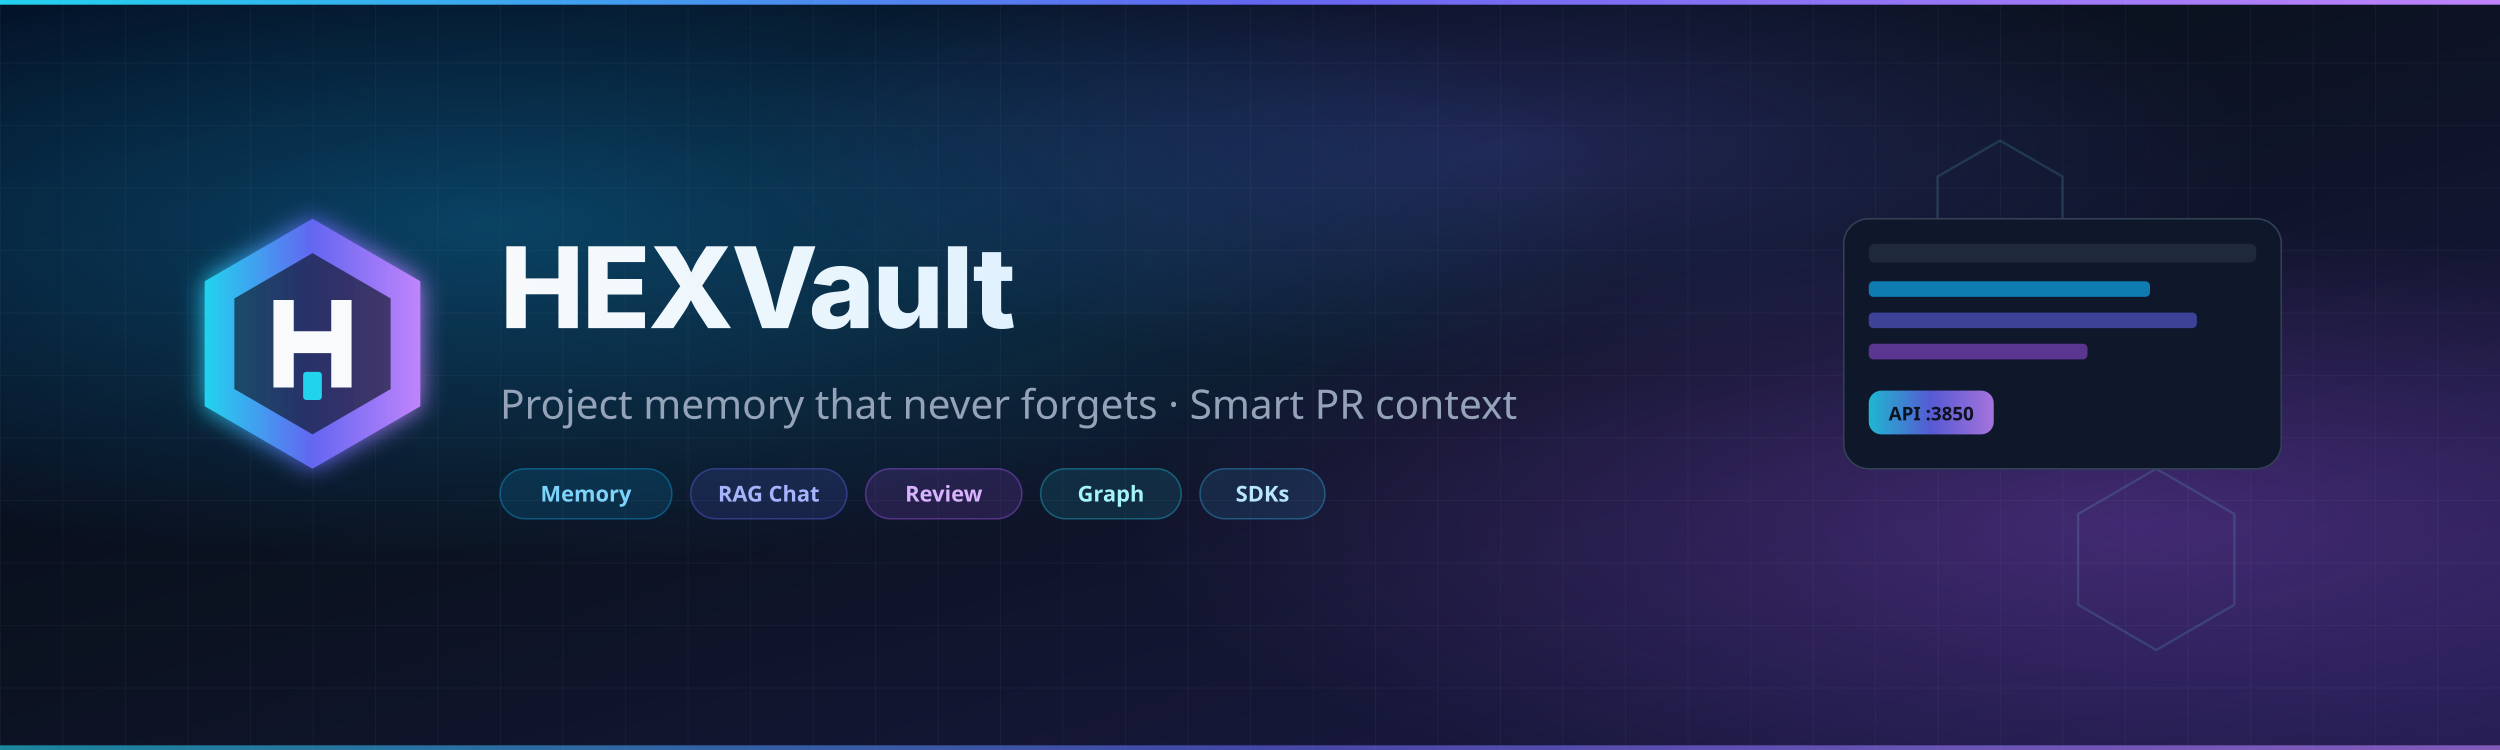
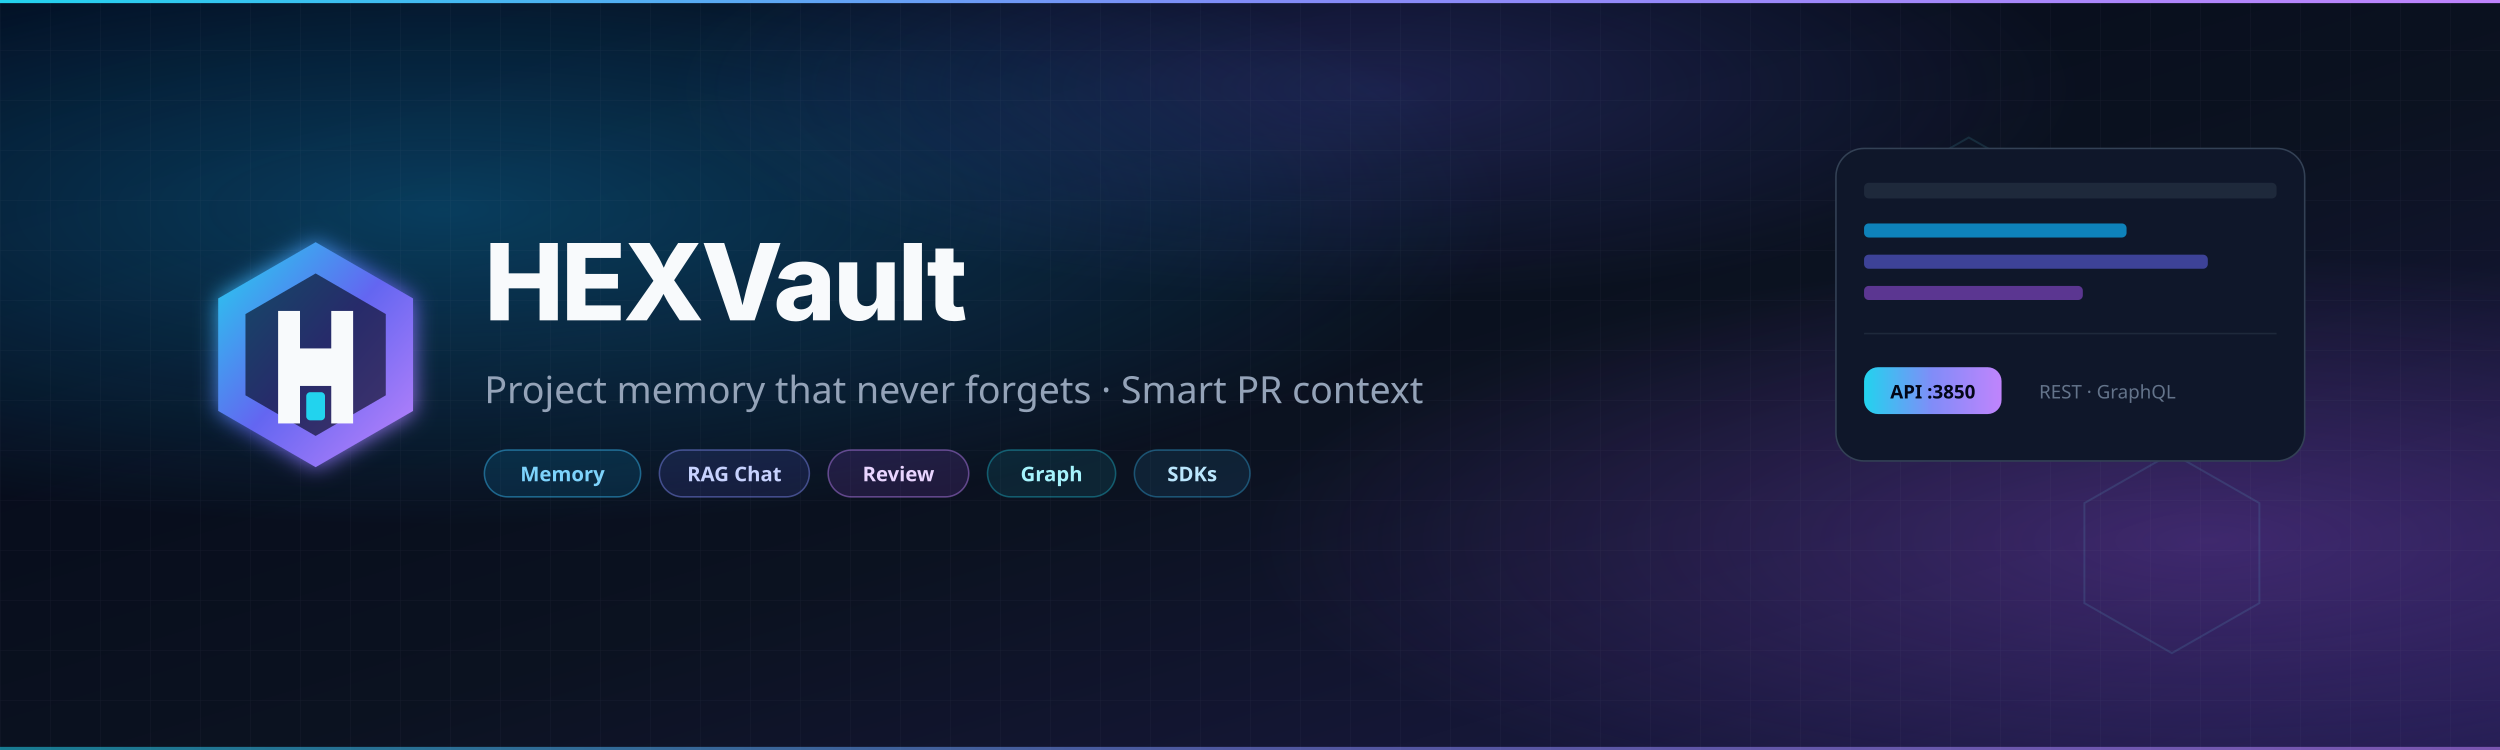
<svg xmlns="http://www.w3.org/2000/svg" width="1600" height="480" viewBox="0 0 1600 480" role="img" aria-label="HEXVault">
  <defs>
    <linearGradient id="bg" x1="0%" y1="0%" x2="100%" y2="100%">
      <stop offset="0%" stop-color="#020617" />
-       <stop offset="45%" stop-color="#0B1220" />
+       <stop offset="55%" stop-color="#0B1220" />
      <stop offset="100%" stop-color="#1e1b4b" />
    </linearGradient>
    <linearGradient id="accent" x1="0%" y1="0%" x2="100%" y2="0%">
      <stop offset="0%" stop-color="#22d3ee" />
+       <stop offset="50%" stop-color="#818cf8" />
+       <stop offset="100%" stop-color="#c084fc" />
+     </linearGradient>
+     <linearGradient id="hexFill" x1="0%" y1="0%" x2="100%" y2="100%">
+       <stop offset="0%" stop-color="#22d3ee" />
      <stop offset="50%" stop-color="#6366f1" />
      <stop offset="100%" stop-color="#c084fc" />
    </linearGradient>
-     <linearGradient id="textGrad" x1="0%" y1="0%" x2="100%" y2="0%">
-       <stop offset="0%" stop-color="#f8fafc" />
-       <stop offset="100%" stop-color="#e0f2fe" />
-     </linearGradient>
-     <radialGradient id="orb1" cx="20%" cy="30%" r="45%">
-       <stop offset="0%" stop-color="#0ea5e9" stop-opacity="0.35" />
+     <radialGradient id="o1" cx="18%" cy="28%" r="42%">
+       <stop offset="0%" stop-color="#0ea5e9" stop-opacity=".32" />
      <stop offset="100%" stop-color="#0ea5e9" stop-opacity="0" />
    </radialGradient>
-     <radialGradient id="orb2" cx="85%" cy="70%" r="40%">
-       <stop offset="0%" stop-color="#a855f7" stop-opacity="0.3" />
+     <radialGradient id="o2" cx="88%" cy="72%" r="38%">
+       <stop offset="0%" stop-color="#a855f7" stop-opacity=".28" />
      <stop offset="100%" stop-color="#a855f7" stop-opacity="0" />
    </radialGradient>
-     <radialGradient id="orb3" cx="60%" cy="20%" r="30%">
-       <stop offset="0%" stop-color="#6366f1" stop-opacity="0.25" />
+     <radialGradient id="o3" cx="55%" cy="12%" r="28%">
+       <stop offset="0%" stop-color="#6366f1" stop-opacity=".22" />
      <stop offset="100%" stop-color="#6366f1" stop-opacity="0" />
    </radialGradient>
-     <pattern id="grid" width="40" height="40" patternUnits="userSpaceOnUse">
-       <path d="M 40 0 L 0 0 0 40" fill="none" stroke="#94a3b8" stroke-width="0.6" opacity="0.12" />
+     <pattern id="grid" width="32" height="32" patternUnits="userSpaceOnUse">
+       <path d="M32 0H0V32" fill="none" stroke="#94a3b8" stroke-width=".5" opacity=".1" />
    </pattern>
-     <filter id="softGlow" x="-50%" y="-50%" width="200%" height="200%">
-       <feGaussianBlur stdDeviation="8" result="b" />
+     <filter id="glow" x="-40%" y="-40%" width="180%" height="180%" color-interpolation-filters="sRGB">
+       <feGaussianBlur stdDeviation="7" result="b" />
      <feMerge>
        <feMergeNode in="b" />
        <feMergeNode in="SourceGraphic" />
      </feMerge>
    </filter>
  </defs>
  <rect width="1600" height="480" fill="url(#bg)" />
-   <rect width="1600" height="480" fill="url(#orb1)" />
-   <rect width="1600" height="480" fill="url(#orb2)" />
-   <rect width="1600" height="480" fill="url(#orb3)" />
+   <rect width="1600" height="480" fill="url(#o1)" />
+   <rect width="1600" height="480" fill="url(#o2)" />
+   <rect width="1600" height="480" fill="url(#o3)" />
  <rect width="1600" height="480" fill="url(#grid)" />
-   <rect x="0" y="0" width="1600" height="3" fill="url(#accent)" />
-   <g opacity="0.15" fill="none" stroke="#67e8f9" stroke-width="1.5">
-     <polygon points="1280,90 1320,113 1320,159 1280,182 1240,159 1240,113" />
-     <polygon points="1380,300 1430,329 1430,387 1380,416 1330,387 1330,329" />
+   <rect width="1600" height="2" fill="url(#accent)" />
+   <rect y="478" width="1600" height="2" fill="url(#accent)" opacity=".55" />
+   <g fill="none" stroke="#67e8f9" stroke-width="1.25" opacity=".12">
+     <polygon points="1260,88 1304,113 1304,163 1260,188 1216,163 1216,113" />
+     <polygon points="1390,290 1446,322 1446,386 1390,418 1334,386 1334,322" />
  </g>
-   <g transform="translate(120,140)" filter="url(#softGlow)">
-     <polygon points="80,0 149,40 149,120 80,160 11,120 11,40" fill="url(#accent)" />
-     <polygon points="80,22 130,51 130,109 80,138 30,109 30,51" fill="#0B1220" opacity="0.65" />
-     <path d="M55 52 H68 V72 H92 V52 H105 V108 H92 V86 H68 V108 H55 Z" fill="#f8fafc" />
-     <rect x="74" y="98" width="12" height="18" rx="2" fill="#22d3ee" />
+   <g transform="translate(130 155)" filter="url(#glow)">
+     <polygon points="72,0 134.35,36 134.35,108 72,144 9.65,108 9.65,36" fill="url(#hexFill)" />
+     <polygon points="72,20 116.9,46 116.9,98 72,124 27.1,98 27.1,46" fill="#020617" opacity=".62" />
+     <path d="M48 44h14v24h20V44h14v72H82V92H62v24H48z" fill="#f8fafc" />
+     <rect x="66" y="96" width="12" height="18" rx="2.5" fill="#22d3ee" />
  </g>
-   <text x="320" y="210" font-family="ui-sans-serif, system-ui, Segoe UI, Inter, sans-serif" font-size="72" font-weight="800" fill="url(#textGrad)" letter-spacing="-1.5">HEXVault</text>
-   <text x="320" y="268" font-family="ui-sans-serif, system-ui, Segoe UI, sans-serif" font-size="26" font-weight="500" fill="#94a3b8">Project memory that never forgets · Smart PR context</text>
-   <g font-family="ui-sans-serif, system-ui, sans-serif" font-size="14" font-weight="600">
-     <rect x="320" y="300" width="110" height="32" rx="16" fill="#0ea5e9" fill-opacity="0.15" stroke="#0ea5e9" stroke-opacity="0.4" />
-     <text x="375" y="321" text-anchor="middle" fill="#7dd3fc">Memory</text>
-     <rect x="442" y="300" width="100" height="32" rx="16" fill="#6366f1" fill-opacity="0.15" stroke="#6366f1" stroke-opacity="0.4" />
-     <text x="492" y="321" text-anchor="middle" fill="#a5b4fc">RAG Chat</text>
-     <rect x="554" y="300" width="100" height="32" rx="16" fill="#a855f7" fill-opacity="0.15" stroke="#a855f7" stroke-opacity="0.4" />
-     <text x="604" y="321" text-anchor="middle" fill="#d8b4fe">Review</text>
-     <rect x="666" y="300" width="90" height="32" rx="16" fill="#22d3ee" fill-opacity="0.12" stroke="#22d3ee" stroke-opacity="0.35" />
-     <text x="711" y="321" text-anchor="middle" fill="#a5f3fc">Graph</text>
-     <rect x="768" y="300" width="80" height="32" rx="16" fill="#38bdf8" fill-opacity="0.12" stroke="#38bdf8" stroke-opacity="0.35" />
-     <text x="808" y="321" text-anchor="middle" fill="#bae6fd">SDKs</text>
+   <text x="310" y="205" font-family="ui-sans-serif,system-ui,Segoe UI,Inter,sans-serif" font-size="68" font-weight="800" fill="#f8fafc" letter-spacing="-1.8">HEXVault</text>
+   <text x="310" y="258" font-family="ui-sans-serif,system-ui,Segoe UI,sans-serif" font-size="24" font-weight="500" fill="#94a3b8">Project memory that never forgets · Smart PR context</text>
+   <g font-family="ui-sans-serif,system-ui,Segoe UI,sans-serif" font-size="13" font-weight="600">
+     <rect x="310" y="288" width="100" height="30" rx="15" fill="#0ea5e9" fill-opacity=".14" stroke="#38bdf8" stroke-opacity=".45" />
+     <text x="360" y="308" text-anchor="middle" fill="#7dd3fc">Memory</text>
+     <rect x="422" y="288" width="96" height="30" rx="15" fill="#6366f1" fill-opacity=".14" stroke="#818cf8" stroke-opacity=".45" />
+     <text x="470" y="308" text-anchor="middle" fill="#c7d2fe">RAG Chat</text>
+     <rect x="530" y="288" width="90" height="30" rx="15" fill="#a855f7" fill-opacity=".14" stroke="#c084fc" stroke-opacity=".45" />
+     <text x="575" y="308" text-anchor="middle" fill="#e9d5ff">Review</text>
+     <rect x="632" y="288" width="82" height="30" rx="15" fill="#22d3ee" fill-opacity=".1" stroke="#22d3ee" stroke-opacity=".35" />
+     <text x="673" y="308" text-anchor="middle" fill="#a5f3fc">Graph</text>
+     <rect x="726" y="288" width="74" height="30" rx="15" fill="#38bdf8" fill-opacity=".1" stroke="#38bdf8" stroke-opacity=".35" />
+     <text x="763" y="308" text-anchor="middle" fill="#bae6fd">SDKs</text>
  </g>
-   <g transform="translate(1180,100)">
-     <rect x="0" y="40" width="280" height="160" rx="16" fill="#0f172a" stroke="#334155" />
-     <rect x="16" y="56" width="248" height="12" rx="4" fill="#1e293b" />
-     <rect x="16" y="80" width="180" height="10" rx="3" fill="#0ea5e9" opacity="0.7" />
-     <rect x="16" y="100" width="210" height="10" rx="3" fill="#6366f1" opacity="0.55" />
-     <rect x="16" y="120" width="140" height="10" rx="3" fill="#a855f7" opacity="0.5" />
-     <rect x="16" y="150" width="80" height="28" rx="8" fill="url(#accent)" opacity="0.85" />
-     <text x="56" y="169" text-anchor="middle" font-family="ui-sans-serif, system-ui, sans-serif" font-size="12" font-weight="700" fill="#0B1220">API :3850</text>
+   <g transform="translate(1175 95)">
+     <rect width="300" height="200" rx="18" fill="#0f172a" stroke="#334155" />
+     <rect x="18" y="22" width="264" height="10" rx="3" fill="#1e293b" />
+     <rect x="18" y="48" width="168" height="9" rx="3" fill="#0ea5e9" opacity=".75" />
+     <rect x="18" y="68" width="220" height="9" rx="3" fill="#6366f1" opacity=".55" />
+     <rect x="18" y="88" width="140" height="9" rx="3" fill="#a855f7" opacity=".5" />
+     <rect x="18" y="118" width="264" height="1" fill="#1e293b" />
+     <rect x="18" y="140" width="88" height="30" rx="9" fill="url(#accent)" />
+     <text x="62" y="160" text-anchor="middle" font-family="ui-sans-serif,system-ui,sans-serif" font-size="12" font-weight="700" fill="#020617">API :3850</text>
+     <text x="130" y="160" font-family="ui-sans-serif,system-ui,sans-serif" font-size="12" fill="#64748b">REST · GraphQL</text>
  </g>
-   <rect x="0" y="477" width="1600" height="3" fill="url(#accent)" opacity="0.6" />
</svg>
